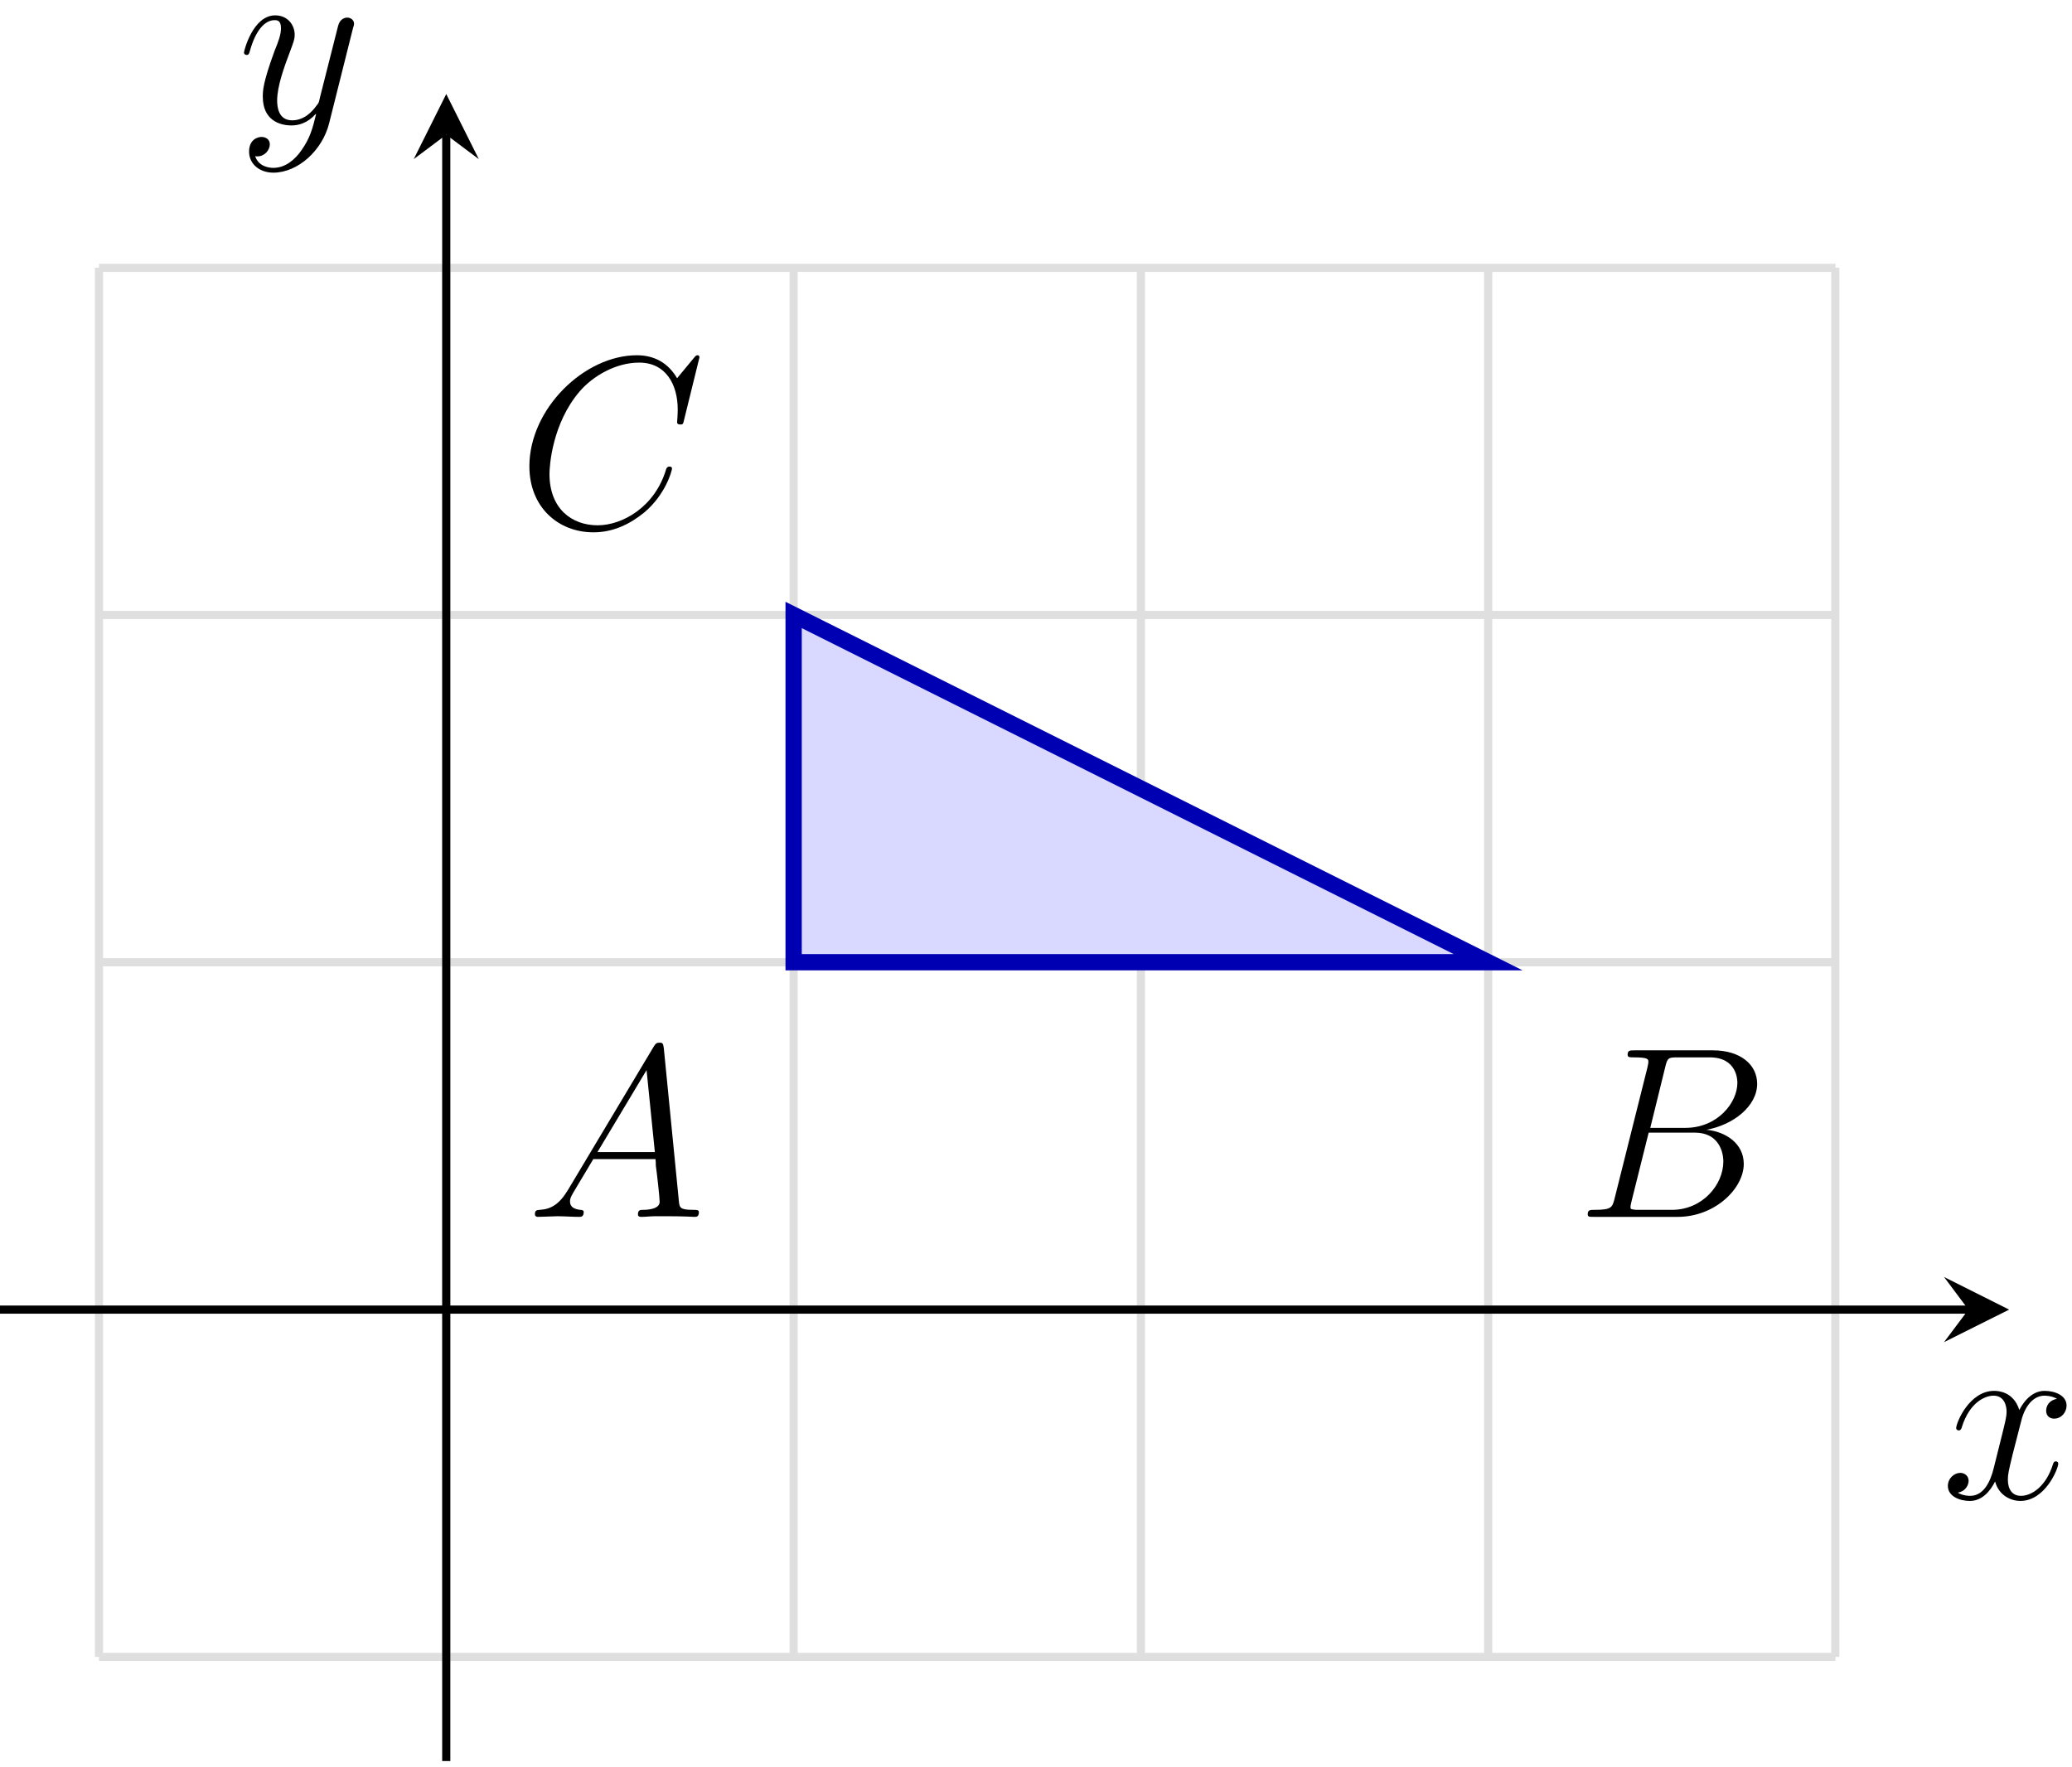
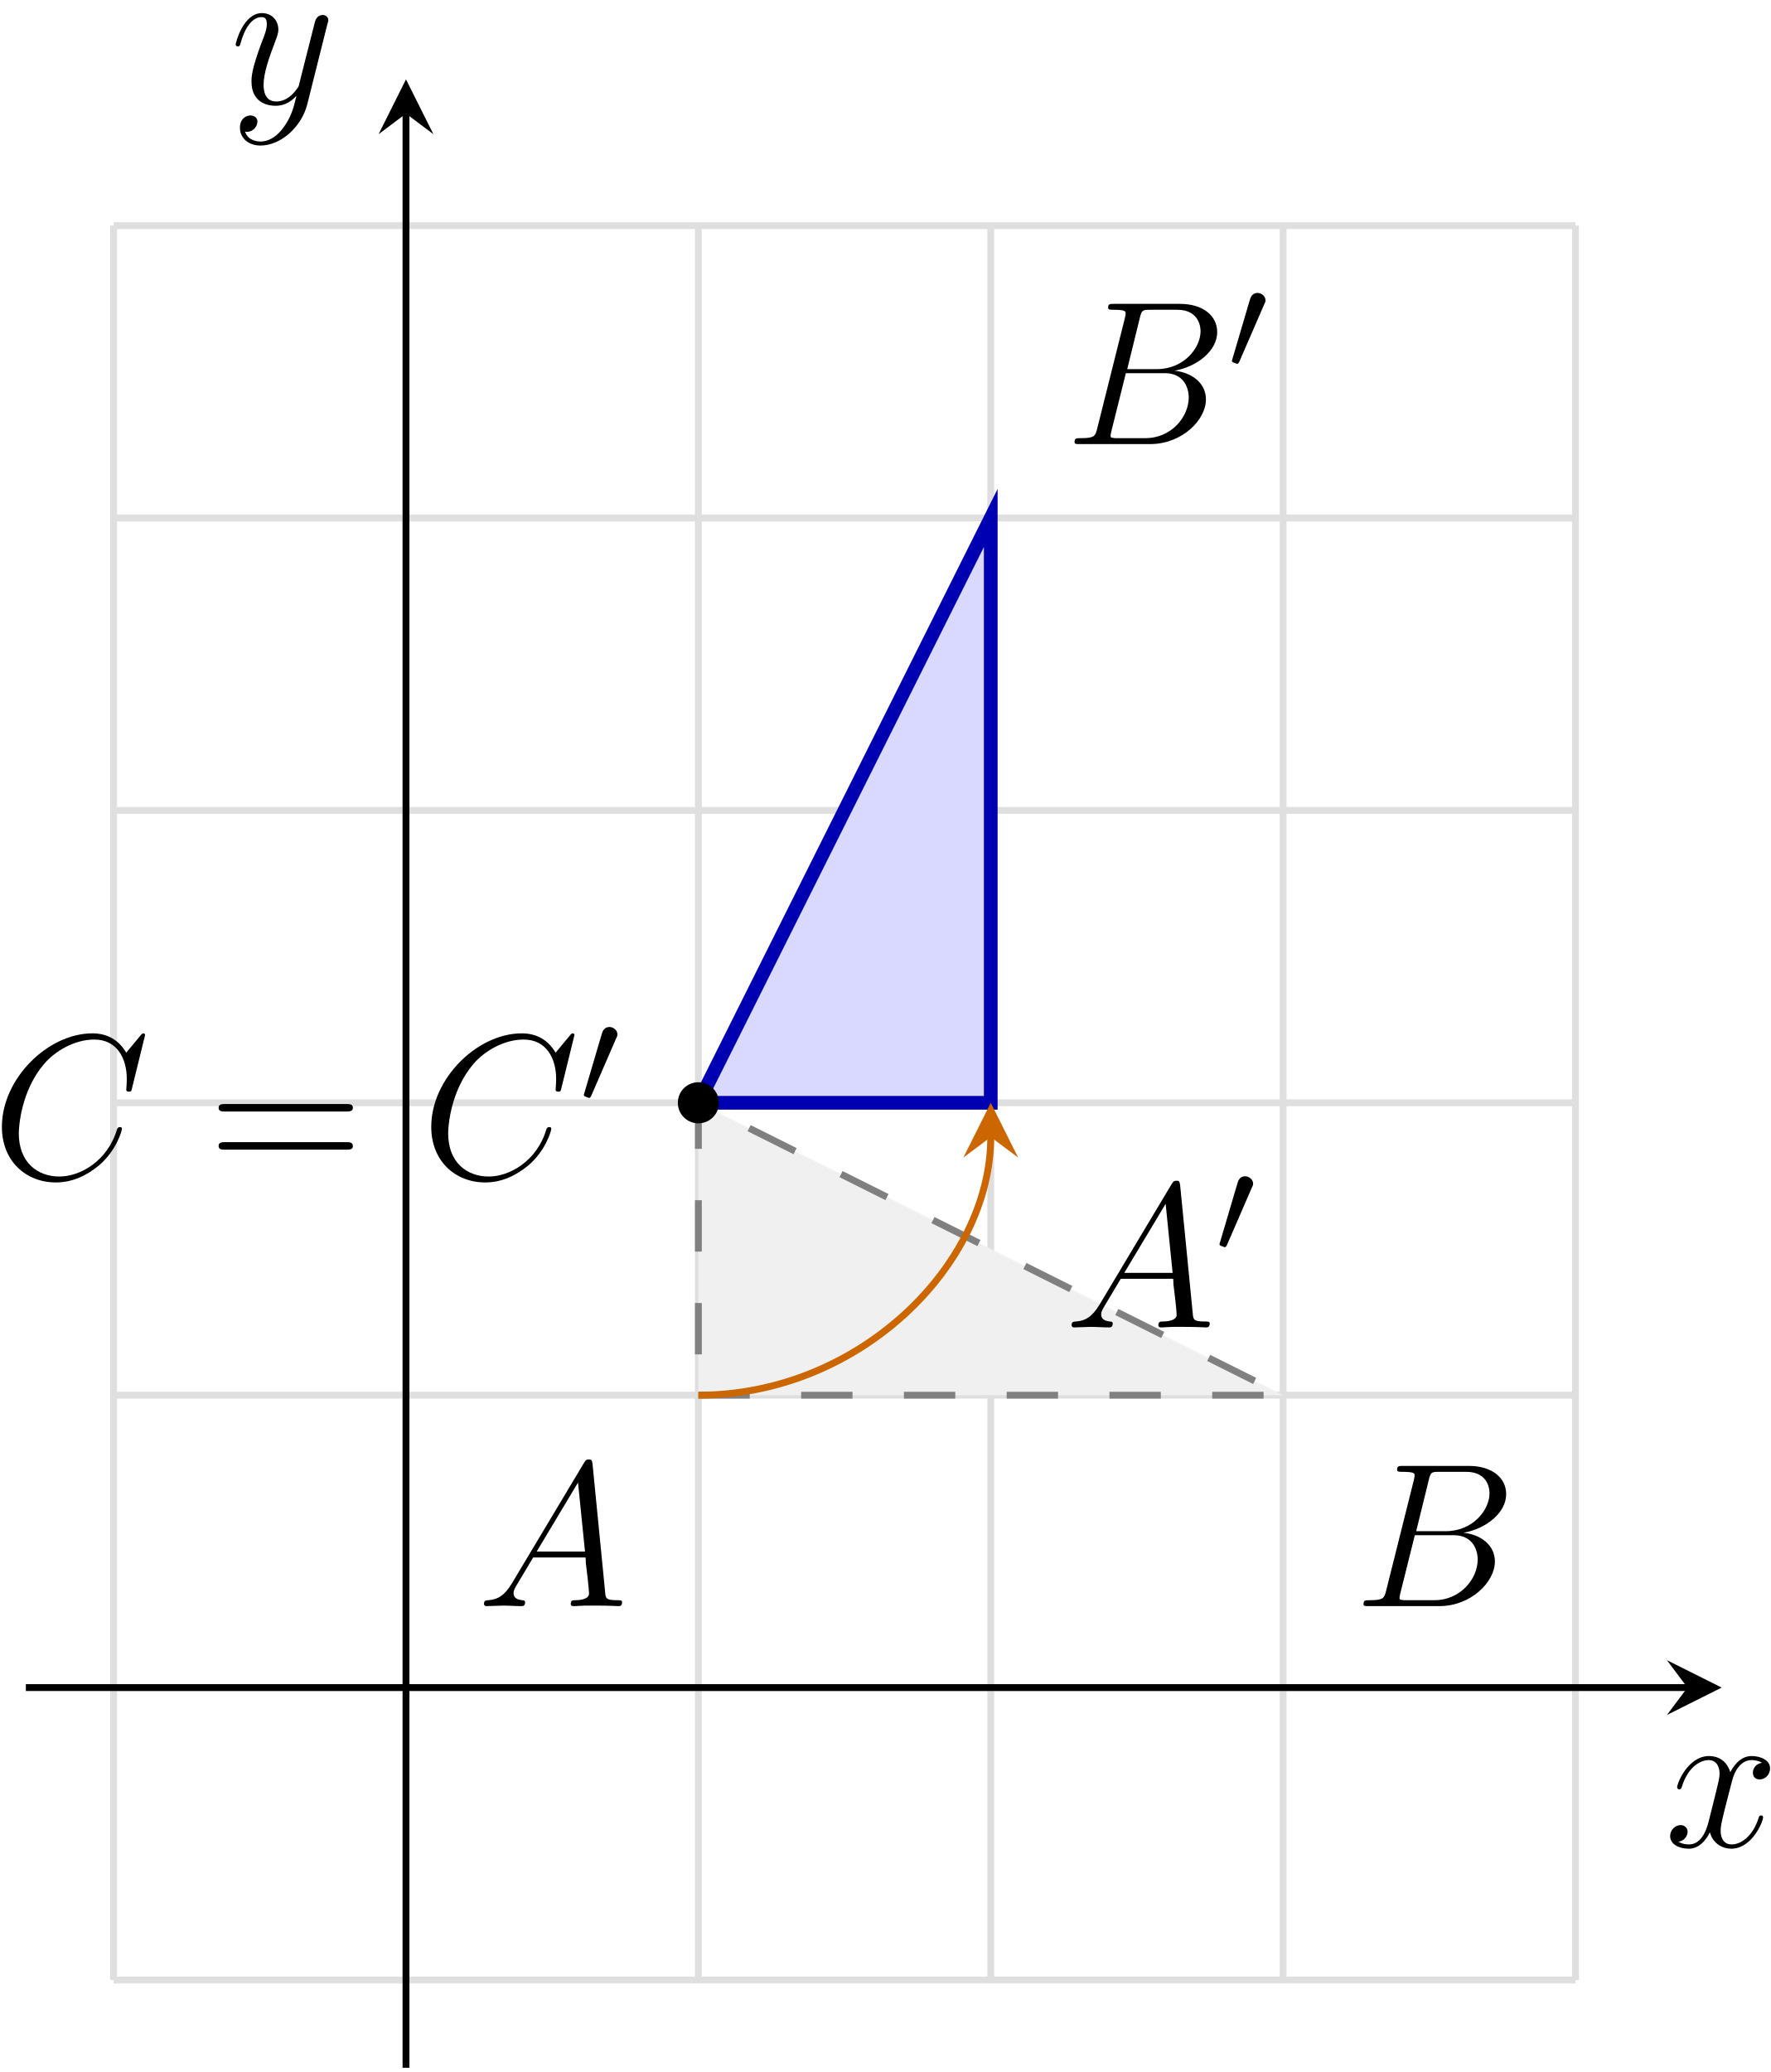
- <svg xmlns="http://www.w3.org/2000/svg" xmlns:xlink="http://www.w3.org/1999/xlink" width="101.474pt" height="86.5pt" viewBox="0 0 101.474 86.5">
+ <svg xmlns="http://www.w3.org/2000/svg" xmlns:xlink="http://www.w3.org/1999/xlink" width="102.978pt" height="120.52pt" viewBox="0 0 102.978 120.52">
  <defs>
    <g>
      <g id="glyph-0-0">
        <path d="M 5.672 -4.875 C 5.281 -4.812 5.141 -4.516 5.141 -4.297 C 5.141 -4 5.359 -3.906 5.531 -3.906 C 5.891 -3.906 6.141 -4.219 6.141 -4.547 C 6.141 -5.047 5.562 -5.266 5.062 -5.266 C 4.344 -5.266 3.938 -4.547 3.828 -4.328 C 3.547 -5.219 2.812 -5.266 2.594 -5.266 C 1.375 -5.266 0.734 -3.703 0.734 -3.438 C 0.734 -3.391 0.781 -3.328 0.859 -3.328 C 0.953 -3.328 0.984 -3.406 1 -3.453 C 1.406 -4.781 2.219 -5.031 2.562 -5.031 C 3.094 -5.031 3.203 -4.531 3.203 -4.25 C 3.203 -3.984 3.125 -3.703 2.984 -3.125 L 2.578 -1.5 C 2.406 -0.781 2.062 -0.125 1.422 -0.125 C 1.359 -0.125 1.062 -0.125 0.812 -0.281 C 1.25 -0.359 1.344 -0.719 1.344 -0.859 C 1.344 -1.094 1.156 -1.25 0.938 -1.25 C 0.641 -1.25 0.328 -0.984 0.328 -0.609 C 0.328 -0.109 0.891 0.125 1.406 0.125 C 1.984 0.125 2.391 -0.328 2.641 -0.828 C 2.828 -0.125 3.438 0.125 3.875 0.125 C 5.094 0.125 5.734 -1.453 5.734 -1.703 C 5.734 -1.766 5.688 -1.812 5.625 -1.812 C 5.516 -1.812 5.5 -1.75 5.469 -1.656 C 5.141 -0.609 4.453 -0.125 3.906 -0.125 C 3.484 -0.125 3.266 -0.438 3.266 -0.922 C 3.266 -1.188 3.312 -1.375 3.5 -2.156 L 3.922 -3.797 C 4.094 -4.5 4.5 -5.031 5.062 -5.031 C 5.078 -5.031 5.422 -5.031 5.672 -4.875 Z M 5.672 -4.875 " />
      </g>
      <g id="glyph-0-1">
        <path d="M 3.141 1.344 C 2.828 1.797 2.359 2.203 1.766 2.203 C 1.625 2.203 1.047 2.172 0.875 1.625 C 0.906 1.641 0.969 1.641 0.984 1.641 C 1.344 1.641 1.594 1.328 1.594 1.047 C 1.594 0.781 1.359 0.688 1.188 0.688 C 0.984 0.688 0.578 0.828 0.578 1.406 C 0.578 2.016 1.094 2.438 1.766 2.438 C 2.969 2.438 4.172 1.344 4.5 0.016 L 5.672 -4.656 C 5.688 -4.703 5.719 -4.781 5.719 -4.859 C 5.719 -5.031 5.562 -5.156 5.391 -5.156 C 5.281 -5.156 5.031 -5.109 4.938 -4.75 L 4.047 -1.234 C 4 -1.016 4 -0.984 3.891 -0.859 C 3.656 -0.531 3.266 -0.125 2.688 -0.125 C 2.016 -0.125 1.953 -0.781 1.953 -1.094 C 1.953 -1.781 2.281 -2.703 2.609 -3.562 C 2.734 -3.906 2.812 -4.078 2.812 -4.312 C 2.812 -4.812 2.453 -5.266 1.859 -5.266 C 0.766 -5.266 0.328 -3.531 0.328 -3.438 C 0.328 -3.391 0.375 -3.328 0.453 -3.328 C 0.562 -3.328 0.578 -3.375 0.625 -3.547 C 0.906 -4.547 1.359 -5.031 1.828 -5.031 C 1.938 -5.031 2.141 -5.031 2.141 -4.641 C 2.141 -4.328 2.016 -3.984 1.828 -3.531 C 1.25 -1.953 1.25 -1.562 1.25 -1.281 C 1.25 -0.141 2.062 0.125 2.656 0.125 C 3 0.125 3.438 0.016 3.844 -0.438 L 3.859 -0.422 C 3.688 0.281 3.562 0.75 3.141 1.344 Z M 3.141 1.344 " />
      </g>
      <g id="glyph-0-2">
        <path d="M 2.031 -1.328 C 1.609 -0.625 1.203 -0.375 0.641 -0.344 C 0.5 -0.328 0.406 -0.328 0.406 -0.125 C 0.406 -0.047 0.469 0 0.547 0 C 0.766 0 1.297 -0.031 1.516 -0.031 C 1.859 -0.031 2.25 0 2.578 0 C 2.656 0 2.797 0 2.797 -0.234 C 2.797 -0.328 2.703 -0.344 2.625 -0.344 C 2.359 -0.375 2.125 -0.469 2.125 -0.75 C 2.125 -0.922 2.203 -1.047 2.359 -1.312 L 3.266 -2.828 L 6.312 -2.828 C 6.328 -2.719 6.328 -2.625 6.328 -2.516 C 6.375 -2.203 6.516 -0.953 6.516 -0.734 C 6.516 -0.375 5.906 -0.344 5.719 -0.344 C 5.578 -0.344 5.453 -0.344 5.453 -0.125 C 5.453 0 5.562 0 5.625 0 C 5.828 0 6.078 -0.031 6.281 -0.031 L 6.953 -0.031 C 7.688 -0.031 8.219 0 8.219 0 C 8.312 0 8.438 0 8.438 -0.234 C 8.438 -0.344 8.328 -0.344 8.156 -0.344 C 7.5 -0.344 7.484 -0.453 7.453 -0.812 L 6.719 -8.266 C 6.688 -8.516 6.641 -8.531 6.516 -8.531 C 6.391 -8.531 6.328 -8.516 6.219 -8.328 Z M 3.469 -3.172 L 5.875 -7.188 L 6.281 -3.172 Z M 3.469 -3.172 " />
      </g>
      <g id="glyph-0-3">
        <path d="M 4.375 -7.344 C 4.484 -7.797 4.531 -7.812 5 -7.812 L 6.547 -7.812 C 7.906 -7.812 7.906 -6.672 7.906 -6.562 C 7.906 -5.594 6.938 -4.359 5.359 -4.359 L 3.641 -4.359 Z M 6.391 -4.266 C 7.703 -4.5 8.875 -5.422 8.875 -6.516 C 8.875 -7.453 8.062 -8.156 6.703 -8.156 L 2.875 -8.156 C 2.641 -8.156 2.531 -8.156 2.531 -7.938 C 2.531 -7.812 2.641 -7.812 2.828 -7.812 C 3.547 -7.812 3.547 -7.719 3.547 -7.594 C 3.547 -7.562 3.547 -7.5 3.5 -7.312 L 1.891 -0.891 C 1.781 -0.469 1.75 -0.344 0.922 -0.344 C 0.688 -0.344 0.578 -0.344 0.578 -0.125 C 0.578 0 0.641 0 0.891 0 L 4.984 0 C 6.812 0 8.219 -1.391 8.219 -2.594 C 8.219 -3.578 7.359 -4.172 6.391 -4.266 Z M 4.703 -0.344 L 3.078 -0.344 C 2.922 -0.344 2.891 -0.344 2.828 -0.359 C 2.688 -0.375 2.672 -0.391 2.672 -0.484 C 2.672 -0.578 2.703 -0.641 2.719 -0.75 L 3.562 -4.125 L 5.812 -4.125 C 7.219 -4.125 7.219 -2.812 7.219 -2.719 C 7.219 -1.562 6.188 -0.344 4.703 -0.344 Z M 4.703 -0.344 " />
      </g>
      <g id="glyph-0-4">
        <path d="M 8.922 -8.312 C 8.922 -8.422 8.844 -8.422 8.828 -8.422 C 8.797 -8.422 8.75 -8.422 8.656 -8.297 L 7.828 -7.297 C 7.406 -8.016 6.75 -8.422 5.859 -8.422 C 3.281 -8.422 0.594 -5.797 0.594 -2.984 C 0.594 -0.984 2 0.25 3.734 0.25 C 4.703 0.25 5.531 -0.156 6.234 -0.734 C 7.266 -1.609 7.578 -2.766 7.578 -2.875 C 7.578 -2.969 7.484 -2.969 7.453 -2.969 C 7.344 -2.969 7.328 -2.906 7.297 -2.859 C 6.75 -0.984 5.141 -0.094 3.938 -0.094 C 2.672 -0.094 1.578 -0.906 1.578 -2.609 C 1.578 -2.984 1.703 -5.062 3.047 -6.641 C 3.703 -7.406 4.828 -8.062 5.969 -8.062 C 7.281 -8.062 7.859 -6.984 7.859 -5.766 C 7.859 -5.453 7.828 -5.188 7.828 -5.141 C 7.828 -5.031 7.953 -5.031 7.984 -5.031 C 8.109 -5.031 8.125 -5.047 8.172 -5.266 Z M 8.922 -8.312 " />
      </g>
+       <g id="glyph-1-0">
+         <path d="M 2.109 -3.781 C 2.156 -3.875 2.188 -3.938 2.188 -4.016 C 2.188 -4.281 1.938 -4.453 1.719 -4.453 C 1.406 -4.453 1.312 -4.172 1.281 -4.062 L 0.266 -0.625 C 0.234 -0.531 0.234 -0.516 0.234 -0.5 C 0.234 -0.438 0.281 -0.422 0.359 -0.391 C 0.516 -0.328 0.531 -0.328 0.547 -0.328 C 0.562 -0.328 0.609 -0.328 0.672 -0.469 Z M 2.109 -3.781 " />
+       </g>
+       <g id="glyph-2-0">
+         <path d="M 8.062 -3.875 C 8.234 -3.875 8.453 -3.875 8.453 -4.094 C 8.453 -4.312 8.25 -4.312 8.062 -4.312 L 1.031 -4.312 C 0.859 -4.312 0.641 -4.312 0.641 -4.094 C 0.641 -3.875 0.844 -3.875 1.031 -3.875 Z M 8.062 -1.656 C 8.234 -1.656 8.453 -1.656 8.453 -1.859 C 8.453 -2.094 8.25 -2.094 8.062 -2.094 L 1.031 -2.094 C 0.859 -2.094 0.641 -2.094 0.641 -1.875 C 0.641 -1.656 0.844 -1.656 1.031 -1.656 Z M 8.062 -1.656 " />
+       </g>
    </g>
    <clipPath id="clip-0">
-       <path clip-rule="nonzero" d="M 95 68 L 101.211 68 L 101.211 74 L 95 74 Z M 95 68 " />
+       <path clip-rule="nonzero" d="M 97 102 L 102.969 102 L 102.969 108 L 97 108 Z M 97 102 " />
    </clipPath>
    <clipPath id="clip-1">
-       <path clip-rule="nonzero" d="M 21 6 L 23 6 L 23 86.25 L 21 86.25 Z M 21 6 " />
+       <path clip-rule="nonzero" d="M 23 6 L 24 6 L 24 120.281 L 23 120.281 Z M 23 6 " />
    </clipPath>
  </defs>
-   <path fill="none" stroke-width="0.399" stroke-linecap="butt" stroke-linejoin="miter" stroke="rgb(87.5%, 87.5%, 87.5%)" stroke-opacity="1" stroke-miterlimit="10" d="M -17.009 -17.01 L 68.034 -17.01 M -17.009 -0.002 L 68.034 -0.002 M -17.009 17.01 L 68.034 17.01 M -17.009 34.018 L 68.034 34.018 M -17.009 51.018 L 68.034 51.018 M -17.009 -17.01 L -17.009 51.026 M -0.002 -17.01 L -0.002 51.026 M 17.01 -17.01 L 17.01 51.026 M 34.018 -17.01 L 34.018 51.026 M 51.026 -17.01 L 51.026 51.026 M 68.026 -17.01 L 68.026 51.026 " transform="matrix(1, 0, 0, -1, 21.857, 64.135)" />
-   <path fill="none" stroke-width="0.399" stroke-linecap="butt" stroke-linejoin="miter" stroke="rgb(0%, 0%, 0%)" stroke-opacity="1" stroke-miterlimit="10" d="M -22.111 -0.002 L 74.545 -0.002 " transform="matrix(1, 0, 0, -1, 21.857, 64.135)" />
-   <path fill-rule="nonzero" fill="rgb(0%, 0%, 0%)" fill-opacity="1" d="M 98.395 64.137 L 95.207 62.539 L 96.402 64.137 L 95.207 65.73 " />
+   <path fill="none" stroke-width="0.399" stroke-linecap="butt" stroke-linejoin="miter" stroke="rgb(87.5%, 87.5%, 87.5%)" stroke-opacity="1" stroke-miterlimit="10" d="M -17.007 -17.007 L 68.032 -17.007 M -17.007 0.001 L 68.032 0.001 M -17.007 17.009 L 68.032 17.009 M -17.007 34.016 L 68.032 34.016 M -17.007 51.024 L 68.032 51.024 M -17.007 68.032 L 68.032 68.032 M -17.007 85.036 L 68.032 85.036 M -17.007 -17.007 L -17.007 85.04 M 0.001 -17.007 L 0.001 85.04 M 17.009 -17.007 L 17.009 85.04 M 34.017 -17.007 L 34.017 85.04 M 51.025 -17.007 L 51.025 85.04 M 68.029 -17.007 L 68.029 85.04 " transform="matrix(1, 0, 0, -1, 23.616, 98.161)" />
+   <path fill="none" stroke-width="0.399" stroke-linecap="butt" stroke-linejoin="miter" stroke="rgb(0%, 0%, 0%)" stroke-opacity="1" stroke-miterlimit="10" d="M -22.112 0.001 L 74.544 0.001 " transform="matrix(1, 0, 0, -1, 23.616, 98.161)" />
+   <path fill-rule="nonzero" fill="rgb(0%, 0%, 0%)" fill-opacity="1" d="M 100.152 98.16 L 96.965 96.566 L 98.16 98.16 L 96.965 99.754 " />
  <g clip-path="url(#clip-0)">
    <g fill="rgb(0%, 0%, 0%)" fill-opacity="1">
-       <use xlink:href="#glyph-0-0" x="95.067" y="73.382" />
+       <use xlink:href="#glyph-0-0" x="96.826" y="107.408" />
    </g>
  </g>
  <g clip-path="url(#clip-1)">
-     <path fill="none" stroke-width="0.399" stroke-linecap="butt" stroke-linejoin="miter" stroke="rgb(0%, 0%, 0%)" stroke-opacity="1" stroke-miterlimit="10" d="M -0.002 -22.111 L -0.002 57.537 " transform="matrix(1, 0, 0, -1, 21.857, 64.135)" />
+     <path fill="none" stroke-width="0.399" stroke-linecap="butt" stroke-linejoin="miter" stroke="rgb(0%, 0%, 0%)" stroke-opacity="1" stroke-miterlimit="10" d="M 0.001 -22.112 L 0.001 91.552 " transform="matrix(1, 0, 0, -1, 23.616, 98.161)" />
  </g>
-   <path fill-rule="nonzero" fill="rgb(0%, 0%, 0%)" fill-opacity="1" d="M 21.855 4.605 L 20.262 7.793 L 21.855 6.598 L 23.449 7.793 " />
+   <path fill-rule="nonzero" fill="rgb(0%, 0%, 0%)" fill-opacity="1" d="M 23.617 4.617 L 22.023 7.805 L 23.617 6.609 L 25.211 7.805 " />
  <g fill="rgb(0%, 0%, 0%)" fill-opacity="1">
-     <use xlink:href="#glyph-0-1" x="11.62" y="6.018" />
+     <use xlink:href="#glyph-0-1" x="13.38" y="6.028" />
  </g>
-   <path fill-rule="nonzero" fill="rgb(84.999%, 84.999%, 100%)" fill-opacity="1" stroke-width="0.797" stroke-linecap="butt" stroke-linejoin="miter" stroke="rgb(0%, 0%, 70%)" stroke-opacity="1" stroke-miterlimit="10" d="M 17.01 17.01 L 51.026 17.01 L 17.01 34.018 Z M 17.01 17.01 " transform="matrix(1, 0, 0, -1, 21.857, 64.135)" />
+   <path fill-rule="nonzero" fill="rgb(93.999%, 93.999%, 93.999%)" fill-opacity="1" stroke-width="0.399" stroke-linecap="butt" stroke-linejoin="miter" stroke="rgb(50%, 50%, 50%)" stroke-opacity="1" stroke-dasharray="2.989 2.989" stroke-miterlimit="10" d="M 17.009 17.009 L 51.025 17.009 L 17.009 34.016 Z M 17.009 17.009 " transform="matrix(1, 0, 0, -1, 23.616, 98.161)" />
  <g fill="rgb(0%, 0%, 0%)" fill-opacity="1">
-     <use xlink:href="#glyph-0-2" x="25.79" y="59.595" />
+     <use xlink:href="#glyph-0-2" x="27.749" y="93.422" />
  </g>
  <g fill="rgb(0%, 0%, 0%)" fill-opacity="1">
-     <use xlink:href="#glyph-0-3" x="77.18" y="59.595" />
+     <use xlink:href="#glyph-0-3" x="78.74" y="93.422" />
+   </g>
+   <path fill-rule="nonzero" fill="rgb(84.999%, 84.999%, 100%)" fill-opacity="1" stroke-width="0.797" stroke-linecap="butt" stroke-linejoin="miter" stroke="rgb(0%, 0%, 70%)" stroke-opacity="1" stroke-miterlimit="10" d="M 34.017 34.016 L 34.017 68.032 L 17.009 34.016 Z M 34.017 34.016 " transform="matrix(1, 0, 0, -1, 23.616, 98.161)" />
+   <g fill="rgb(0%, 0%, 0%)" fill-opacity="1">
+     <use xlink:href="#glyph-0-2" x="61.931" y="77.21" />
  </g>
  <g fill="rgb(0%, 0%, 0%)" fill-opacity="1">
-     <use xlink:href="#glyph-0-4" x="25.332" y="25.82" />
+     <use xlink:href="#glyph-1-0" x="70.707" y="72.872" />
  </g>
+   <g fill="rgb(0%, 0%, 0%)" fill-opacity="1">
+     <use xlink:href="#glyph-0-3" x="61.931" y="25.83" />
+   </g>
+   <g fill="rgb(0%, 0%, 0%)" fill-opacity="1">
+     <use xlink:href="#glyph-1-0" x="71.428" y="21.491" />
+   </g>
+   <path fill-rule="nonzero" fill="rgb(0%, 0%, 0%)" fill-opacity="1" d="M 41.82 64.145 C 41.82 63.484 41.285 62.949 40.625 62.949 C 39.965 62.949 39.43 63.484 39.43 64.145 C 39.43 64.805 39.965 65.34 40.625 65.34 C 41.285 65.34 41.82 64.805 41.82 64.145 Z M 41.82 64.145 " />
+   <g fill="rgb(0%, 0%, 0%)" fill-opacity="1">
+     <use xlink:href="#glyph-0-4" x="-0.484" y="68.528" />
+   </g>
+   <g fill="rgb(0%, 0%, 0%)" fill-opacity="1">
+     <use xlink:href="#glyph-2-0" x="12.075" y="68.528" />
+   </g>
+   <g fill="rgb(0%, 0%, 0%)" fill-opacity="1">
+     <use xlink:href="#glyph-0-4" x="24.492" y="68.528" />
+   </g>
+   <g fill="rgb(0%, 0%, 0%)" fill-opacity="1">
+     <use xlink:href="#glyph-1-0" x="33.729" y="64.189" />
+   </g>
+   <path fill="none" stroke-width="0.399" stroke-linecap="butt" stroke-linejoin="miter" stroke="rgb(79.999%, 39.999%, 0%)" stroke-opacity="1" stroke-miterlimit="10" d="M 17.009 17.009 C 26.404 17.009 34.017 24.622 34.017 32.024 " transform="matrix(1, 0, 0, -1, 23.616, 98.161)" />
+   <path fill-rule="nonzero" fill="rgb(79.999%, 39.999%, 0%)" fill-opacity="1" d="M 57.633 64.145 L 56.039 67.332 L 57.633 66.137 L 59.227 67.332 " />
</svg>
